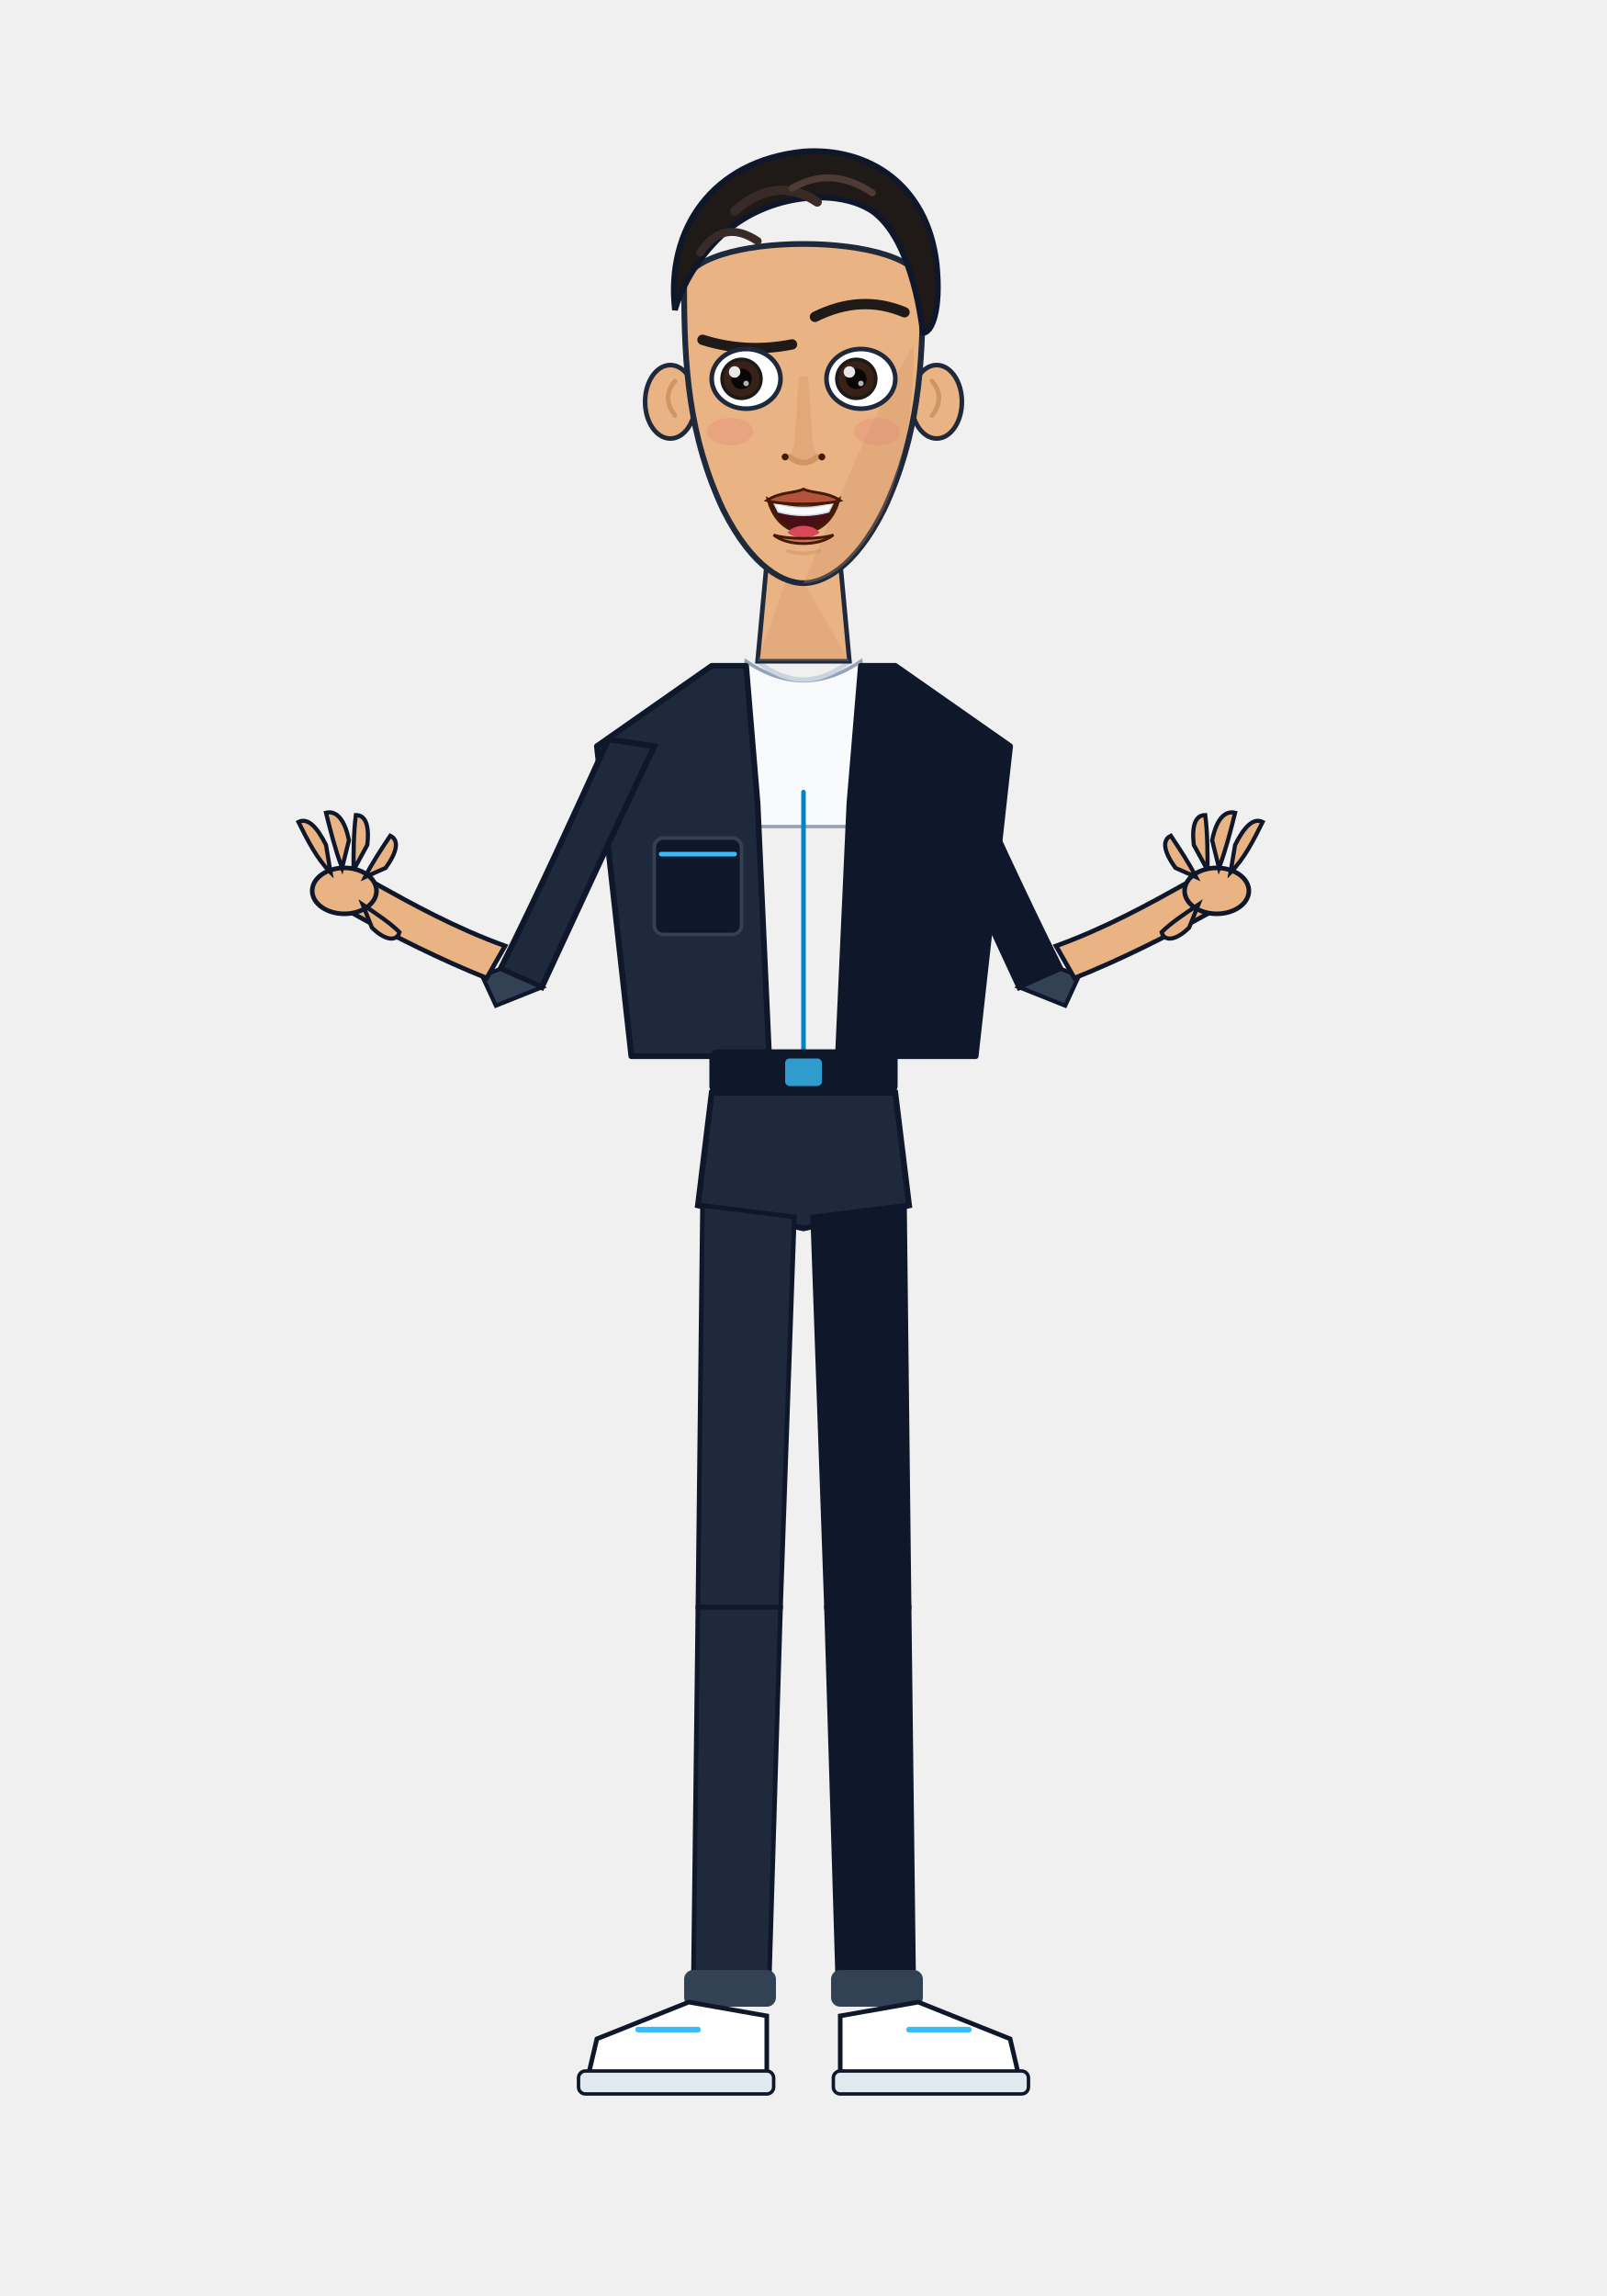
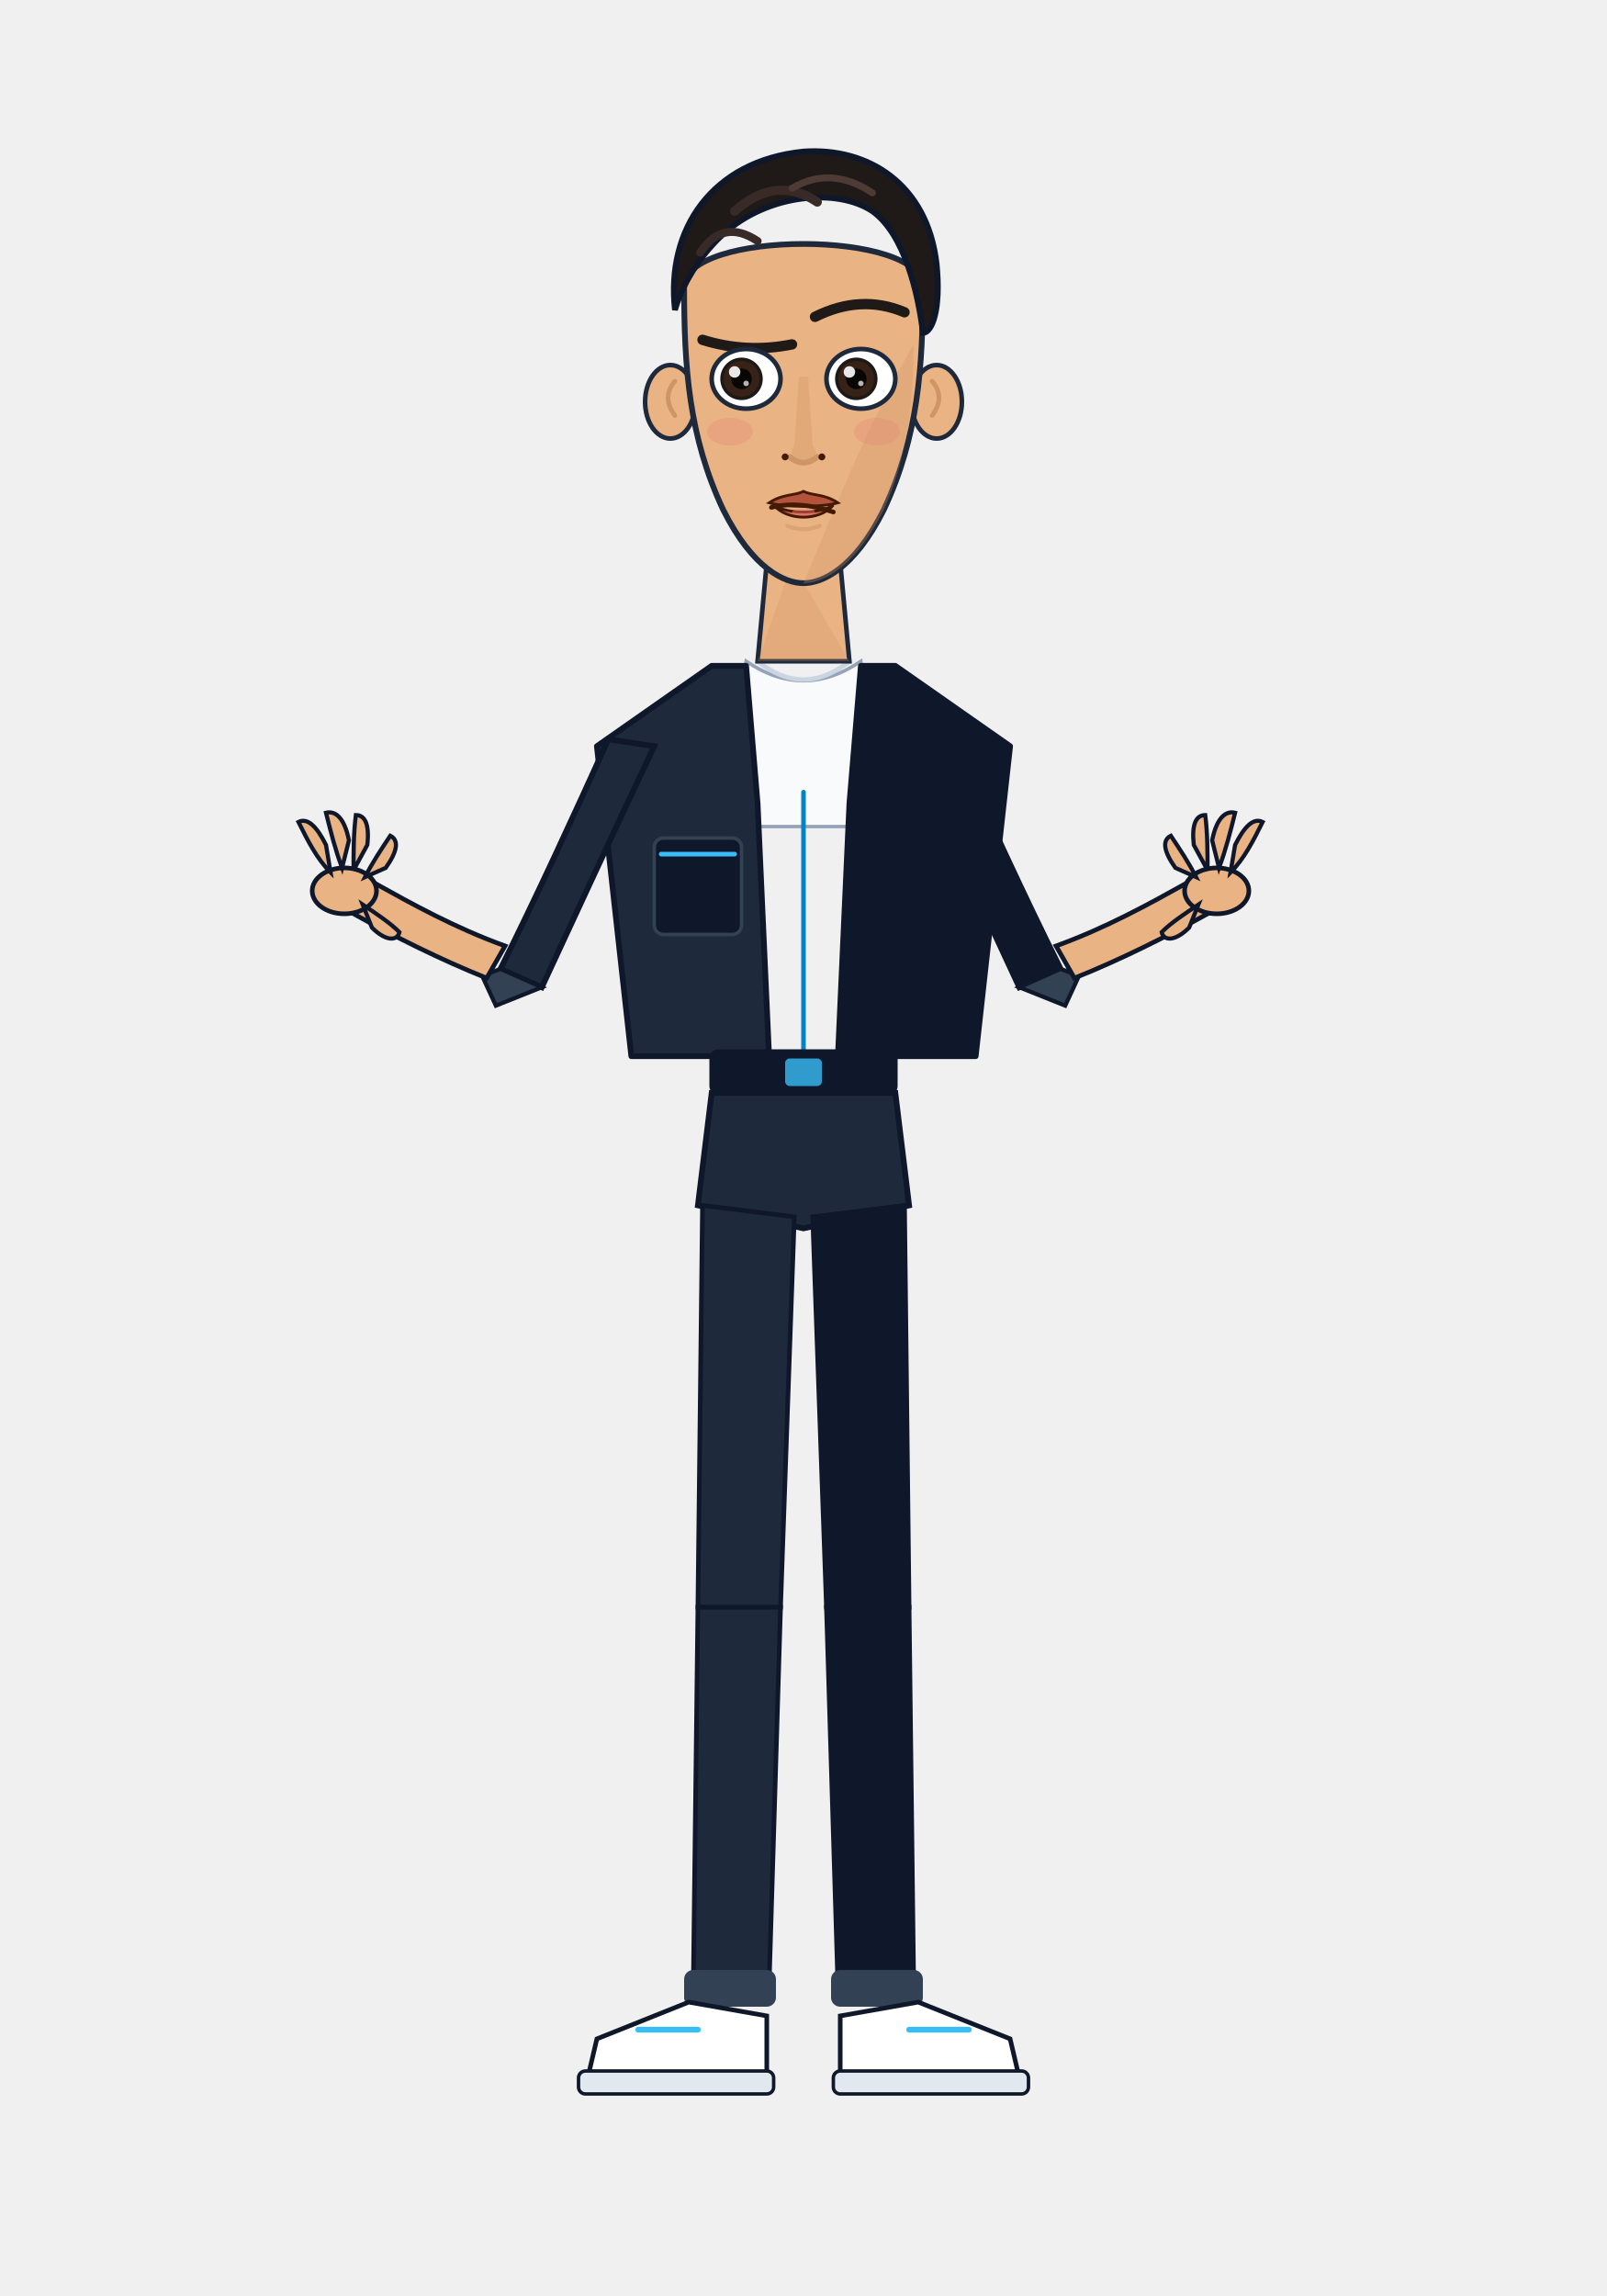
<svg xmlns="http://www.w3.org/2000/svg" viewBox="-100 50 700 1000" width="700" height="1000">
  <g id="modern_character_root">
    <path d="M 210 526 L 290 526 L 296 575 L 250 585 L 204 575 Z" fill="#1e293b" stroke="#0f172a" stroke-width="2.5" />
    <path d="M 206 575 L 246 580 L 240 750 L 204 750 Z" fill="#1e293b" stroke="#0f172a" stroke-width="2" />
    <path d="M 204 750 L 240 750 L 235 915 L 202 915 Z" fill="#1e293b" stroke="#0f172a" stroke-width="2" />
    <rect x="198" y="908" width="40" height="16" rx="4" fill="#334155" />
    <path d="M 254 580 L 294 575 L 296 750 L 260 750 Z" fill="#0f172a" stroke="#0f172a" stroke-width="2" />
    <path d="M 260 750 L 296 750 L 298 915 L 265 915 Z" fill="#0f172a" stroke="#0f172a" stroke-width="2" />
    <rect x="262" y="908" width="40" height="16" rx="4" fill="#334155" />
    <path d="M 156 955 L 234 955 L 234 928 L 200 922 L 160 938 Z" fill="#ffffff" stroke="#0f172a" stroke-width="2" />
    <rect x="152" y="952" width="85" height="10" rx="3" fill="#e2e8f0" stroke="#0f172a" stroke-width="1.5" />
    <line x1="178" y1="934" x2="204" y2="934" stroke="#38bdf8" stroke-width="2.5" stroke-linecap="round" />
    <path d="M 266 955 L 344 955 L 340 938 L 300 922 L 266 928 Z" fill="#ffffff" stroke="#0f172a" stroke-width="2" />
    <rect x="263" y="952" width="85" height="10" rx="3" fill="#e2e8f0" stroke="#0f172a" stroke-width="1.5" />
    <line x1="296" y1="934" x2="322" y2="934" stroke="#38bdf8" stroke-width="2.5" stroke-linecap="round" />
    <path d="M 225 338 Q 250 355 275 338 L 285 410 L 215 410 Z" fill="#f8fafc" stroke="#94a3b8" stroke-width="1.5" />
    <path d="M 230 338 Q 250 354 270 338" stroke="#cbd5e1" stroke-width="2" fill="none" />
    <path d="M 210 340 L 160 375 L 175 510 L 235 510 L 230 400 L 225 340 Z" fill="#1e293b" stroke="#0f172a" stroke-width="2.5" stroke-linejoin="round" />
    <path d="M 290 340 L 340 375 L 325 510 L 265 510 L 270 400 L 275 340 Z" fill="#0f172a" stroke="#0f172a" stroke-width="2.5" stroke-linejoin="round" />
    <line x1="250" y1="395" x2="250" y2="510" stroke="#0284c7" stroke-width="2" stroke-linecap="round" />
    <rect x="185" y="415" width="38" height="42" rx="4" fill="#0f172a" stroke="#334155" stroke-width="1.5" />
    <line x1="188" y1="422" x2="220" y2="422" stroke="#38bdf8" stroke-width="2" stroke-linecap="round" />
    <rect x="210" y="508" width="80" height="18" rx="3" fill="#0f172a" stroke="#0f172a" stroke-width="2" />
    <rect x="242" y="511" width="16" height="12" rx="2" fill="#38bdf8" opacity="0.8" />
    <path d="M 165 372 C 150 405, 134 440, 118 472 L 136 480 C 150 450, 166 415, 185 375 Z" fill="#1e293b" stroke="#0f172a" stroke-width="2.5" />
    <path d="M 118 472 L 110 475 L 116 488 L 136 480 Z" fill="#334155" stroke="#0f172a" stroke-width="1.8" />
    <path d="M 112 476 C 92 468, 72 458, 54 448 L 62 434 C 80 444, 98 454, 120 462 Z" fill="#eab383" stroke="#0f172a" stroke-width="2" />
    <ellipse cx="50" cy="438" rx="14" ry="10" fill="#eab383" stroke="#0f172a" stroke-width="2" />
    <path d="M 58 444 C 64 448, 70 452, 74 456 C 73 460, 68 460, 62 454 Z" fill="#eab383" stroke="#0f172a" stroke-width="1.8" />
    <path d="M 44 430 C 38 424, 34 416, 30 408 C 34 406, 38 410, 42 418 Z" fill="#eab383" stroke="#0f172a" stroke-width="1.8" />
    <path d="M 49 428 C 46 420, 44 412, 42 404 C 46 403, 50 406, 52 416 Z" fill="#eab383" stroke="#0f172a" stroke-width="1.8" />
    <path d="M 54 429 C 54 421, 54 413, 55 405 C 59 405, 61 409, 60 418 Z" fill="#eab383" stroke="#0f172a" stroke-width="1.8" />
    <path d="M 59 432 C 62 426, 66 420, 70 414 C 74 416, 73 421, 68 428 Z" fill="#eab383" stroke="#0f172a" stroke-width="1.8" />
    <path d="M 315 372 C 330 405, 346 440, 362 472 L 344 480 C 330 450, 314 415, 295 375 Z" fill="#0f172a" stroke="#0f172a" stroke-width="2.5" />
    <path d="M 362 472 L 370 475 L 364 488 L 344 480 Z" fill="#334155" stroke="#0f172a" stroke-width="1.8" />
    <path d="M 368 476 C 388 468, 408 458, 426 448 L 418 434 C 400 444, 382 454, 360 462 Z" fill="#eab383" stroke="#0f172a" stroke-width="2" />
    <ellipse cx="430" cy="438" rx="14" ry="10" fill="#eab383" stroke="#0f172a" stroke-width="2" />
    <path d="M 422 444 C 416 448, 410 452, 406 456 C 407 460, 412 460, 418 454 Z" fill="#eab383" stroke="#0f172a" stroke-width="1.8" />
    <path d="M 436 430 C 442 424, 446 416, 450 408 C 446 406, 442 410, 438 418 Z" fill="#eab383" stroke="#0f172a" stroke-width="1.8" />
    <path d="M 431 428 C 434 420, 436 412, 438 404 C 434 403, 430 406, 428 416 Z" fill="#eab383" stroke="#0f172a" stroke-width="1.8" />
    <path d="M 426 429 C 426 421, 426 413, 425 405 C 421 405, 419 409, 420 418 Z" fill="#eab383" stroke="#0f172a" stroke-width="1.8" />
    <path d="M 421 432 C 418 426, 414 420, 410 414 C 406 416, 407 421, 412 428 Z" fill="#eab383" stroke="#0f172a" stroke-width="1.8" />
    <path d="M 234 295 L 230 338 L 270 338 L 266 295 Z" fill="#eab383" stroke="#1e293b" stroke-width="2" />
    <path d="M 245 295 L 230 338 L 270 338 Z" fill="#d09564" opacity="0.25" />
    <ellipse cx="192" cy="225" rx="11" ry="16" fill="#eab383" stroke="#1e293b" stroke-width="2" />
    <path d="M 194 216 Q 188 223 194 231" stroke="#d09564" stroke-width="2" fill="none" stroke-linecap="round" />
    <ellipse cx="308" cy="225" rx="11" ry="16" fill="#eab383" stroke="#1e293b" stroke-width="2" />
    <path d="M 306 216 Q 312 223 306 231" stroke="#d09564" stroke-width="2" fill="none" stroke-linecap="round" />
    <path d="M 198 175               C 198 150, 302 150, 302 175               C 302 210, 300 240, 285 272               C 272 298, 258 304, 250 304               C 242 304, 228 298, 215 272               C 200 240, 198 210, 198 175 Z" fill="#eab383" stroke="#1e293b" stroke-width="2.5" />
    <path d="M 250 304 C 258 304, 272 298, 285 272 C 295 250, 298 225, 298 200 C 280 230, 260 280, 250 304 Z" fill="#d09564" opacity="0.3" />
    <ellipse cx="218" cy="238" rx="10" ry="6" fill="#e28878" opacity="0.35" />
    <ellipse cx="282" cy="238" rx="10" ry="6" fill="#e28878" opacity="0.35" />
    <path d="M 194 185              C 190 150, 210 120, 250 116              C 278 114, 304 130, 308 165              C 310 185, 306 195, 302 195              C 300 178, 294 152, 280 142              C 265 132, 235 134, 215 152              C 202 164, 196 178, 194 185 Z" fill="#1f1917" stroke="#0f172a" stroke-width="2.5" />
    <path d="M 220 142 Q 238 126 256 138" stroke="#382a26" stroke-width="4" stroke-linecap="round" fill="none" />
    <path d="M 245 132 Q 262 122 280 134" stroke="#4e3b36" stroke-width="3" stroke-linecap="round" fill="none" />
    <path d="M 205 160 Q 215 145 230 155" stroke="#382a26" stroke-width="3.5" stroke-linecap="round" fill="none" />
    <path d="M 206 198 Q 225 204 245 200" stroke="#1f1917" stroke-width="4.5" stroke-linecap="round" fill="none" />
    <path d="M 255 188 Q 275 178 294 186" stroke="#1f1917" stroke-width="4.5" stroke-linecap="round" fill="none" />
    <ellipse cx="225" cy="215" rx="15" ry="13" fill="#ffffff" stroke="#1e293b" stroke-width="2" />
    <circle cx="223" cy="215" r="8.5" fill="#382218" stroke="#1c1917" stroke-width="1.5" />
    <circle cx="223" cy="215" r="4.5" fill="#090706" />
    <circle cx="220" cy="212" r="2.5" fill="#ffffff" opacity="0.9" />
    <circle cx="225" cy="217" r="1.2" fill="#ffffff" opacity="0.7" />
    <ellipse cx="275" cy="215" rx="15" ry="13" fill="#ffffff" stroke="#1e293b" stroke-width="2" />
    <circle cx="273" cy="215" r="8.5" fill="#382218" stroke="#1c1917" stroke-width="1.5" />
    <circle cx="273" cy="215" r="4.5" fill="#090706" />
    <circle cx="270" cy="212" r="2.5" fill="#ffffff" opacity="0.9" />
    <circle cx="275" cy="217" r="1.2" fill="#ffffff" opacity="0.7" />
    <path d="M 248 214 L 246 244 Q 242 250 250 252 Q 258 250 254 244 L 252 214" fill="#d09564" opacity="0.35" />
    <path d="M 244 249 Q 250 254 256 249" stroke="#d09564" stroke-width="2.5" stroke-linecap="round" fill="none" />
    <circle cx="242" cy="249" r="1.5" fill="#451a03" />
    <circle cx="258" cy="249" r="1.5" fill="#451a03" />
-     <path d="M 235 268 C 240 286, 260 286, 265 268 C 258 272, 242 272, 235 268 Z" fill="#4a0e17" stroke="#451a03" stroke-width="1.8" />
-     <path d="M 237 269 Q 250 273 263 269 L 261 273 Q 250 276 239 273 Z" fill="#f8fafc" stroke="#cbd5e1" stroke-width="0.6" />
-     <path d="M 243 282 C 246 278, 254 278, 257 282 C 253 285, 247 285, 243 282 Z" fill="#d94858" />
-     <path d="M 234 268 C 240 264, 246 265, 250 263 C 254 265, 260 264, 266 268 C 260 270, 240 270, 234 268 Z" fill="#b4533c" stroke="#451a03" stroke-width="1.2" />
-     <path d="M 237 283 C 243 288, 257 288, 263 283 C 257 285, 243 285, 237 283 Z" fill="#cf705c" stroke="#451a03" stroke-width="1.2" />
-     <path d="M 243 290 Q 250 292 257 290" stroke="#d09564" stroke-width="1.6" fill="none" opacity="0.5" stroke-linecap="round" />
+     <path d="M 235 269 C 241 265, 246 266, 250 264 C 254 266, 259 265, 265 269 C 258 271, 242 271, 235 269 Z" fill="#b4533c" stroke="#451a03" stroke-width="1.2" />
+     <path d="M 237 270 C 243 277, 257 277, 263 270 C 257 274, 243 274, 237 270 Z" fill="#cf705c" stroke="#451a03" stroke-width="1.2" />
+     <ellipse cx="250" cy="273" rx="5" ry="1.5" fill="#f87171" opacity="0.45" />
+     <path d="M 243 279 Q 250 282 257 279" stroke="#d09564" stroke-width="1.8" fill="none" opacity="0.5" stroke-linecap="round" />
+     <path d="M 236 271 Q 248 268 263 273" stroke="#451a03" stroke-width="2" stroke-linecap="round" fill="none" />
  </g>
</svg>
